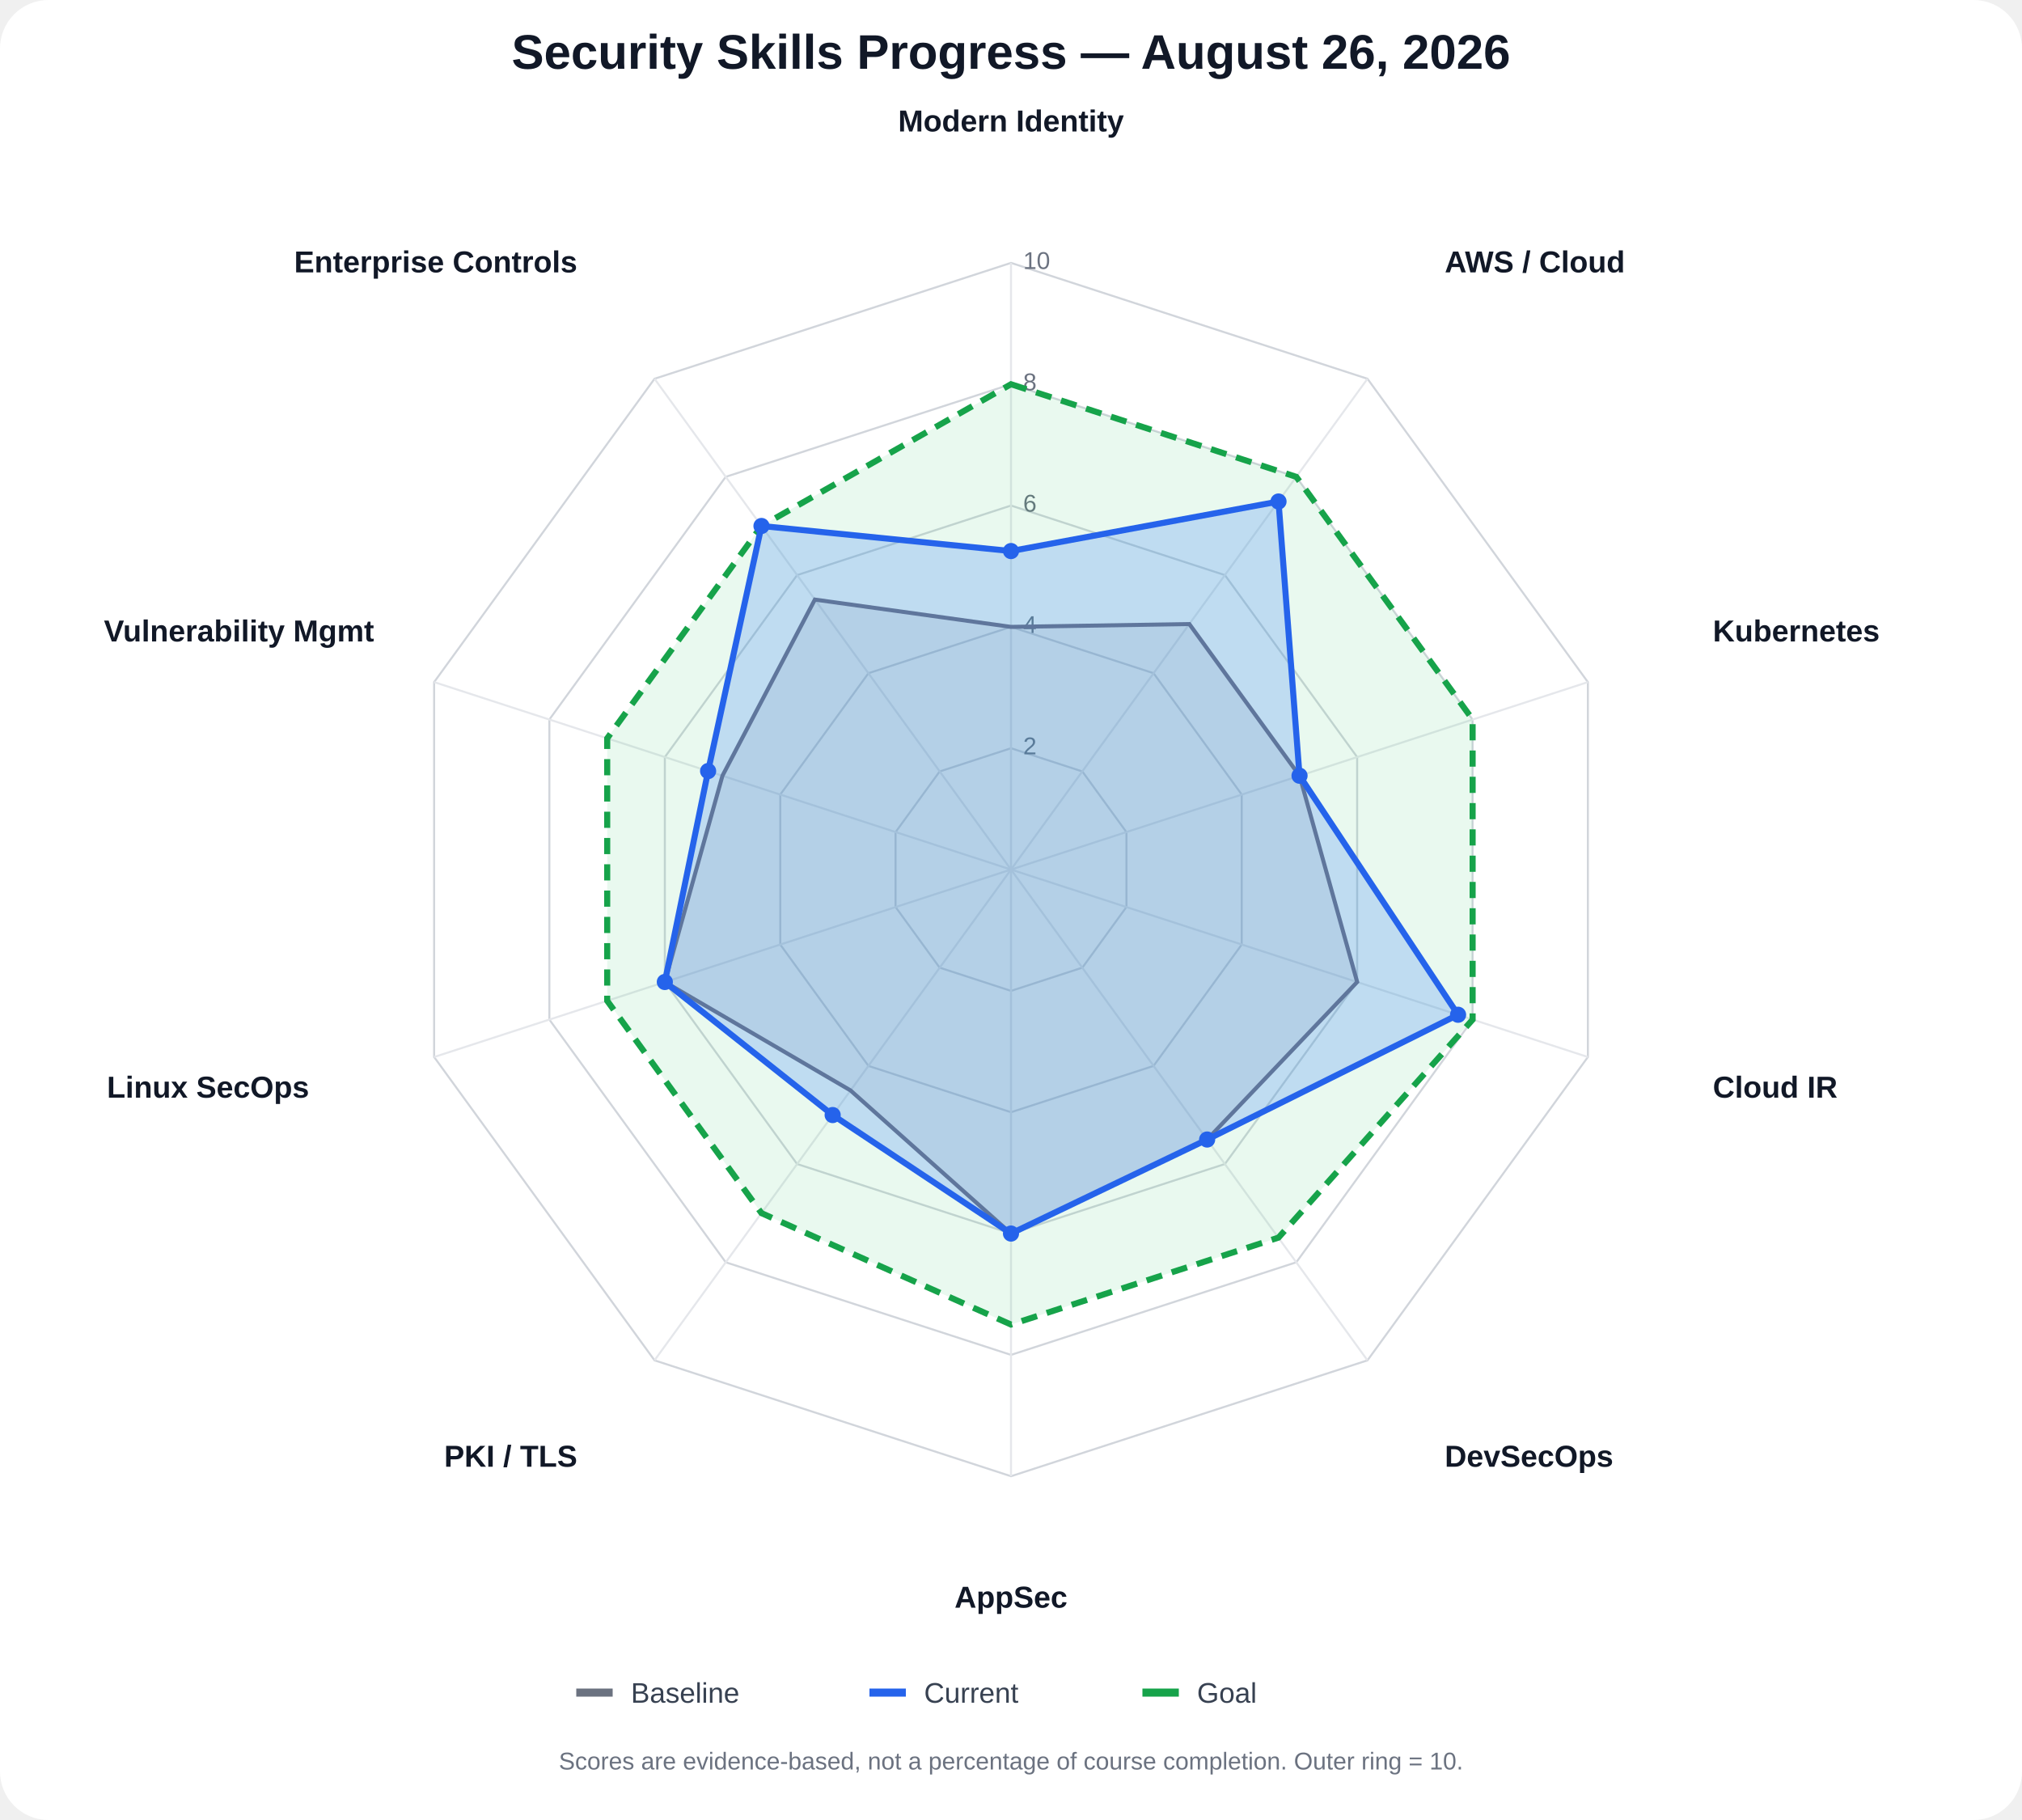
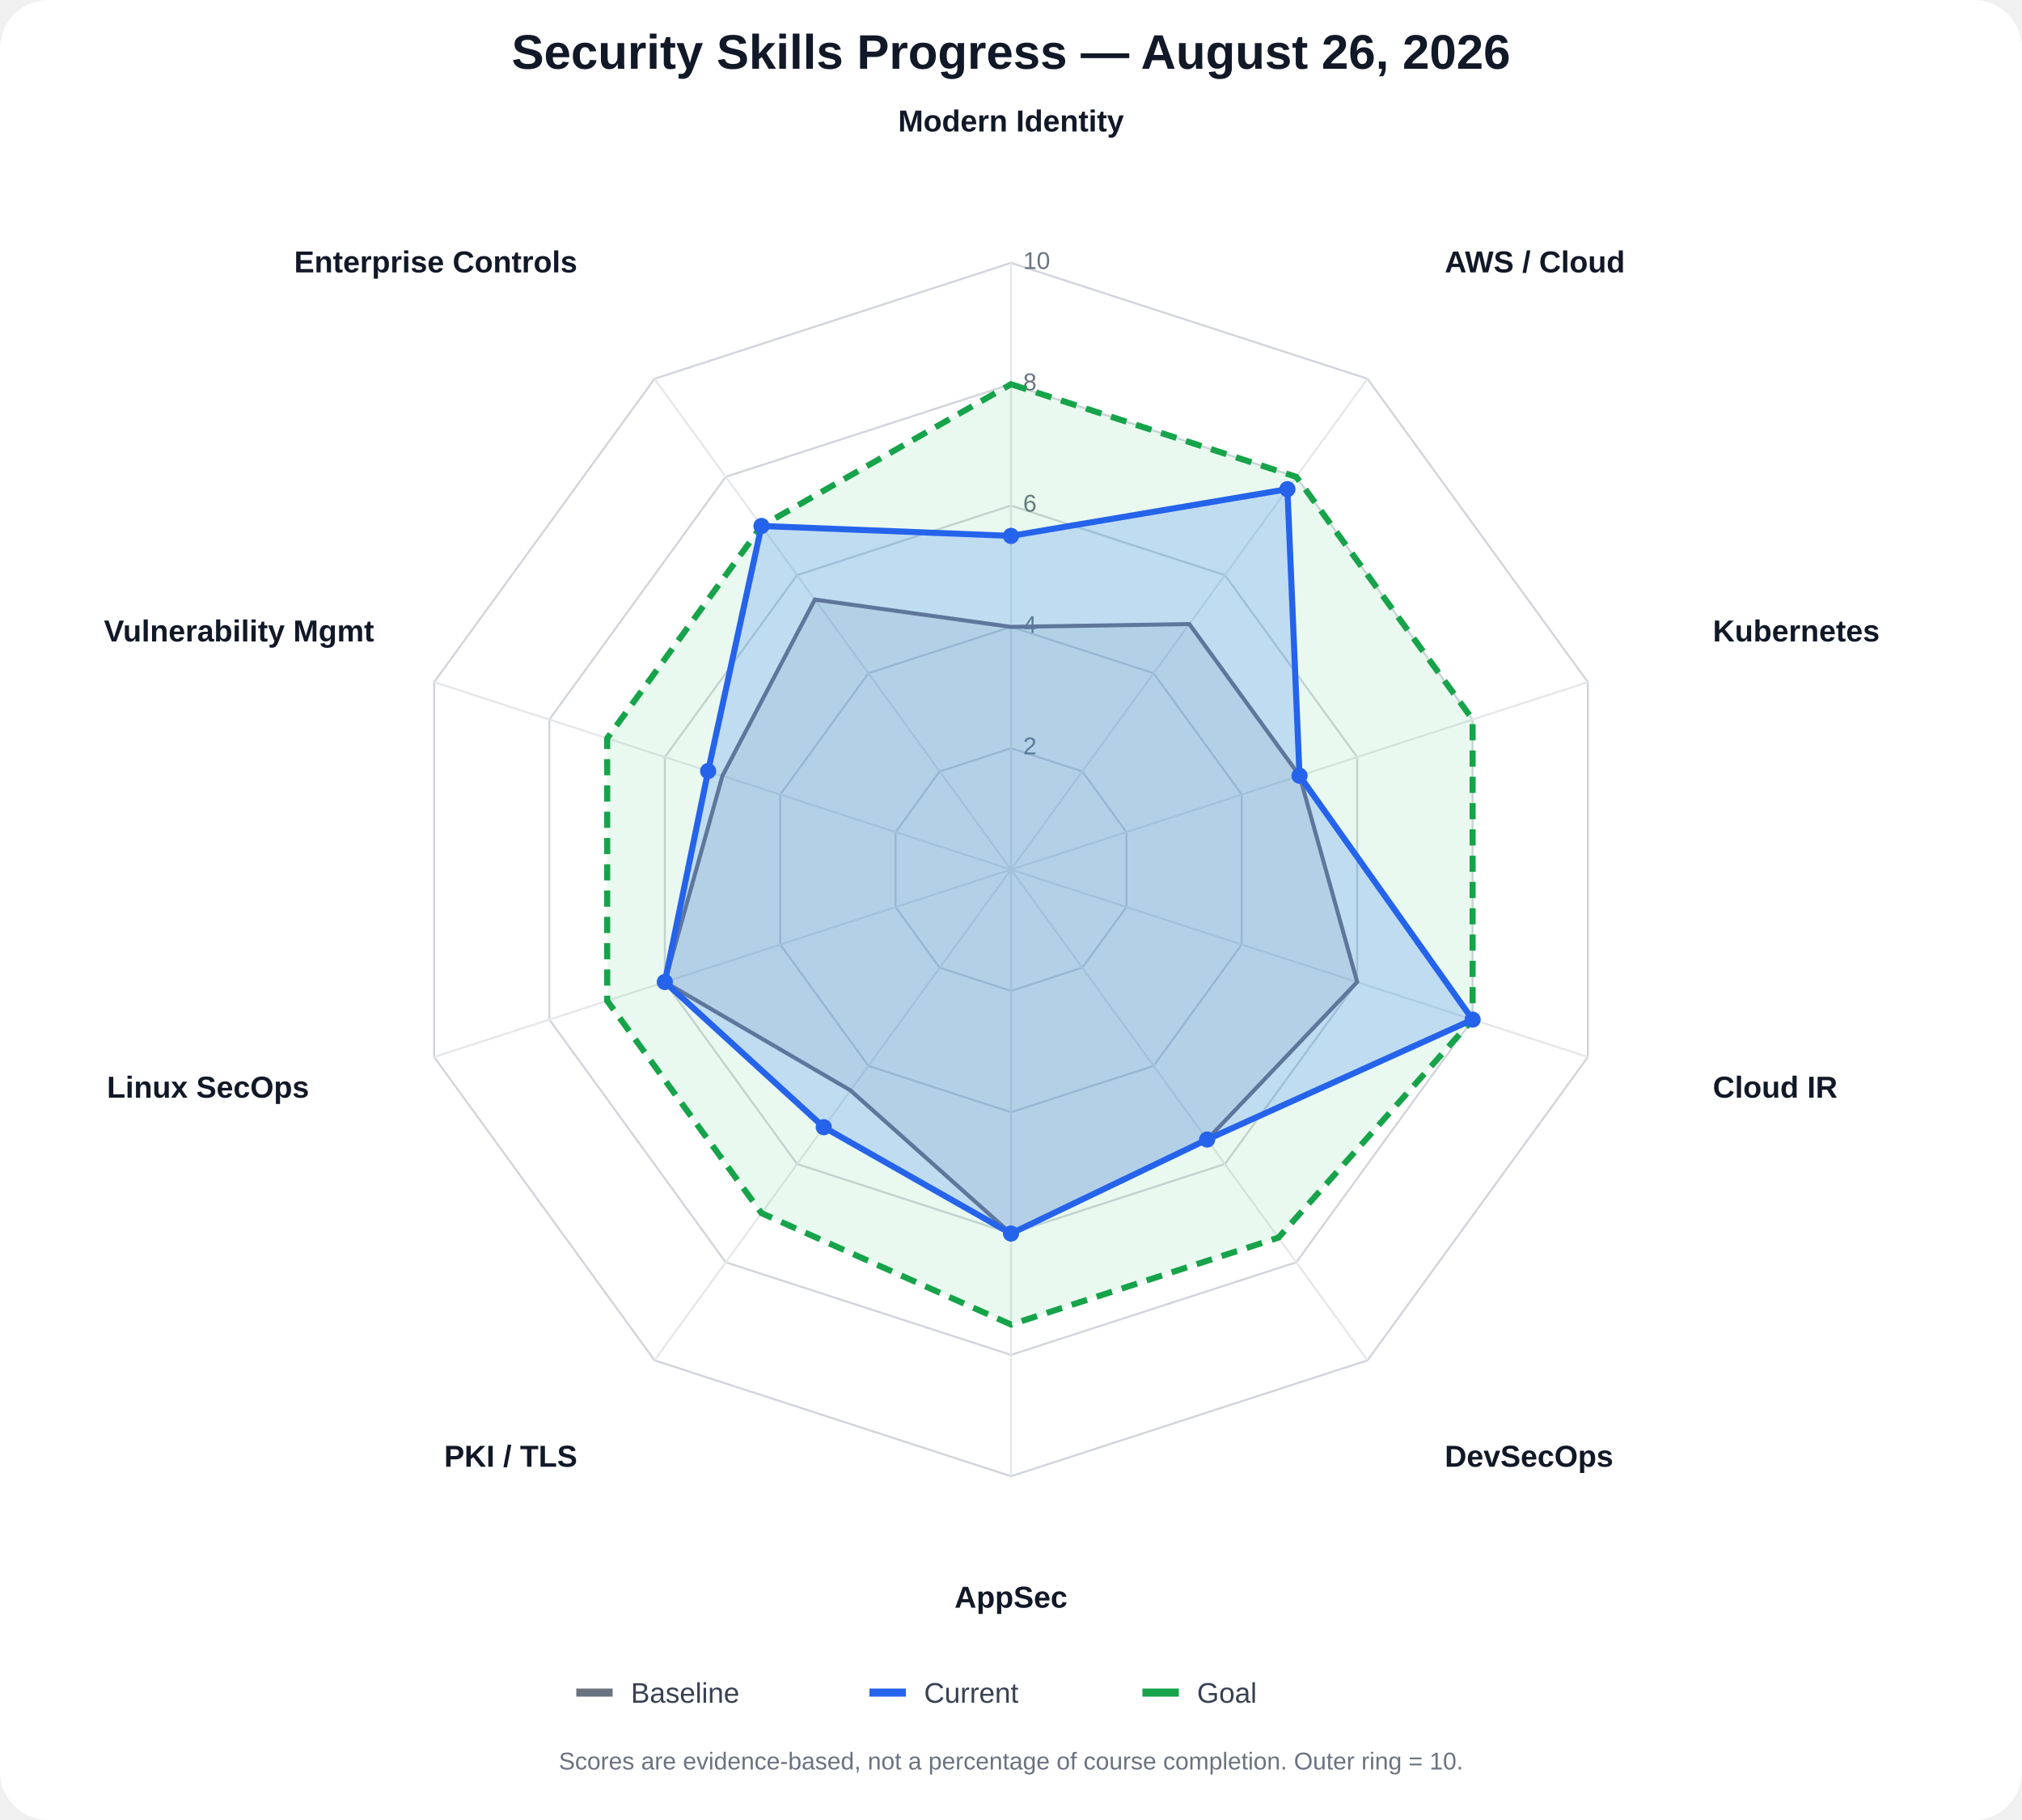
<svg xmlns="http://www.w3.org/2000/svg" width="1000" height="900" viewBox="0 0 1000 900" role="img" aria-labelledby="title desc">
  <rect width="1000" height="900" rx="24" fill="#ffffff" />
  <text x="500" y="34" text-anchor="middle" font-family="Arial, sans-serif" font-size="24" font-weight="700" fill="#111827">Security Skills Progress — August 26, 2026</text>
  <g fill="none" stroke="#d1d5db" stroke-width="1">
    <polygon points="500.0,370.0 535.3,381.5 557.1,411.5 557.1,448.5 535.3,478.5 500.0,490.0 464.7,478.5 442.9,448.5 442.9,411.5 464.7,381.5" />
    <polygon points="500.0,310.0 570.5,332.9 614.1,392.9 614.1,467.1 570.5,527.1 500.0,550.0 429.5,527.1 385.9,467.1 385.9,392.9 429.5,332.9" />
    <polygon points="500.0,250.0 605.8,284.4 671.2,374.4 671.2,485.6 605.8,575.6 500.0,610.0 394.2,575.6 328.8,485.6 328.8,374.4 394.2,284.4" />
    <polygon points="500.0,190.0 641.1,235.8 728.3,355.8 728.3,504.2 641.1,624.2 500.0,670.0 358.9,624.2 271.7,504.2 271.7,355.8 358.9,235.8" />
    <polygon points="500.0,130.0 676.3,187.3 785.3,337.3 785.3,522.7 676.3,672.7 500.0,730.0 323.7,672.7 214.7,522.7 214.7,337.3 323.7,187.3" />
  </g>
  <g stroke="#e5e7eb" stroke-width="1">
    <line x1="500" y1="430" x2="500.0" y2="130.0" />
    <line x1="500" y1="430" x2="676.3" y2="187.3" />
    <line x1="500" y1="430" x2="785.3" y2="337.3" />
    <line x1="500" y1="430" x2="785.3" y2="522.7" />
    <line x1="500" y1="430" x2="676.3" y2="672.7" />
    <line x1="500" y1="430" x2="500.0" y2="730.0" />
    <line x1="500" y1="430" x2="323.7" y2="672.7" />
    <line x1="500" y1="430" x2="214.7" y2="522.7" />
    <line x1="500" y1="430" x2="214.7" y2="337.3" />
    <line x1="500" y1="430" x2="323.7" y2="187.3" />
  </g>
  <g font-family="Arial, sans-serif" font-size="12" fill="#6b7280">
    <text x="506" y="373">2</text>
    <text x="506" y="313">4</text>
    <text x="506" y="253">6</text>
    <text x="506" y="193">8</text>
    <text x="506" y="133">10</text>
  </g>
  <polygon points="500.0,190.0 641.1,235.8 728.3,355.8 728.3,504.2 632.3,612.0 500.0,655.0 376.6,599.9 300.3,494.9 300.3,365.1 376.6,260.1" fill="#22c55e" fill-opacity="0.10" stroke="#16a34a" stroke-width="3" stroke-dasharray="8 5" />
  <polygon points="500.0,310.0 588.2,308.6 642.7,383.6 671.2,485.6 597.0,563.5 500.0,610.0 420.6,539.2 328.8,485.6 357.3,383.6 403.0,296.5" fill="#6b7280" fill-opacity="0.12" stroke="#6b7280" stroke-width="2" />
-   <polygon points="500.0,272.5 632.3,248.0 642.7,383.6 721.1,501.8 597.0,563.5 500.0,610.0 411.8,551.4 328.8,485.6 350.2,381.3 376.6,260.1" fill="#3b82f6" fill-opacity="0.24" stroke="#2563eb" stroke-width="3" />
+   <polygon points="500.0,265.0 636.7,241.9 642.7,383.6 728.3,504.2 597.0,563.5 500.0,610.0 407.4,557.4 328.8,485.6 350.2,381.3 376.6,260.1" fill="#3b82f6" fill-opacity="0.24" stroke="#2563eb" stroke-width="3" />
  <g fill="#2563eb">
-     <circle cx="500.0" cy="272.5" r="4" />
-     <circle cx="632.3" cy="248.0" r="4" />
+     <circle cx="500.0" cy="265.0" r="4" />
+     <circle cx="636.7" cy="241.9" r="4" />
    <circle cx="642.7" cy="383.6" r="4" />
-     <circle cx="721.1" cy="501.8" r="4" />
+     <circle cx="728.3" cy="504.2" r="4" />
    <circle cx="597.0" cy="563.5" r="4" />
    <circle cx="500.0" cy="610.0" r="4" />
-     <circle cx="411.8" cy="551.4" r="4" />
+     <circle cx="407.4" cy="557.4" r="4" />
    <circle cx="328.8" cy="485.6" r="4" />
    <circle cx="350.2" cy="381.3" r="4" />
    <circle cx="376.6" cy="260.1" r="4" />
  </g>
  <g font-family="Arial, sans-serif" font-size="15" font-weight="600" fill="#111827">
    <text x="500.0" y="65.0" text-anchor="middle">Modern Identity</text>
    <text x="714.5" y="134.7" text-anchor="start">AWS / Cloud</text>
    <text x="847.1" y="317.2" text-anchor="start">Kubernetes</text>
    <text x="847.1" y="542.8" text-anchor="start">Cloud IR</text>
    <text x="714.5" y="725.3" text-anchor="start">DevSecOps</text>
    <text x="500.0" y="795.0" text-anchor="middle">AppSec</text>
    <text x="285.5" y="725.3" text-anchor="end">PKI / TLS</text>
    <text x="152.9" y="542.8" text-anchor="end">Linux SecOps</text>
    <text x="185.0" y="317.2" text-anchor="end">Vulnerability Mgmt</text>
    <text x="285.5" y="134.7" text-anchor="end">Enterprise Controls</text>
  </g>
  <g font-family="Arial, sans-serif" font-size="14" fill="#374151">
    <rect x="285" y="835" width="18" height="4" fill="#6b7280" />
    <text x="312" y="842">Baseline</text>
    <rect x="430" y="835" width="18" height="4" fill="#2563eb" />
    <text x="457" y="842">Current</text>
    <rect x="565" y="835" width="18" height="4" fill="#16a34a" />
    <text x="592" y="842">Goal</text>
  </g>
  <text x="500" y="875" text-anchor="middle" font-family="Arial, sans-serif" font-size="12" fill="#6b7280">Scores are evidence-based, not a percentage of course completion. Outer ring = 10.</text>
</svg>
